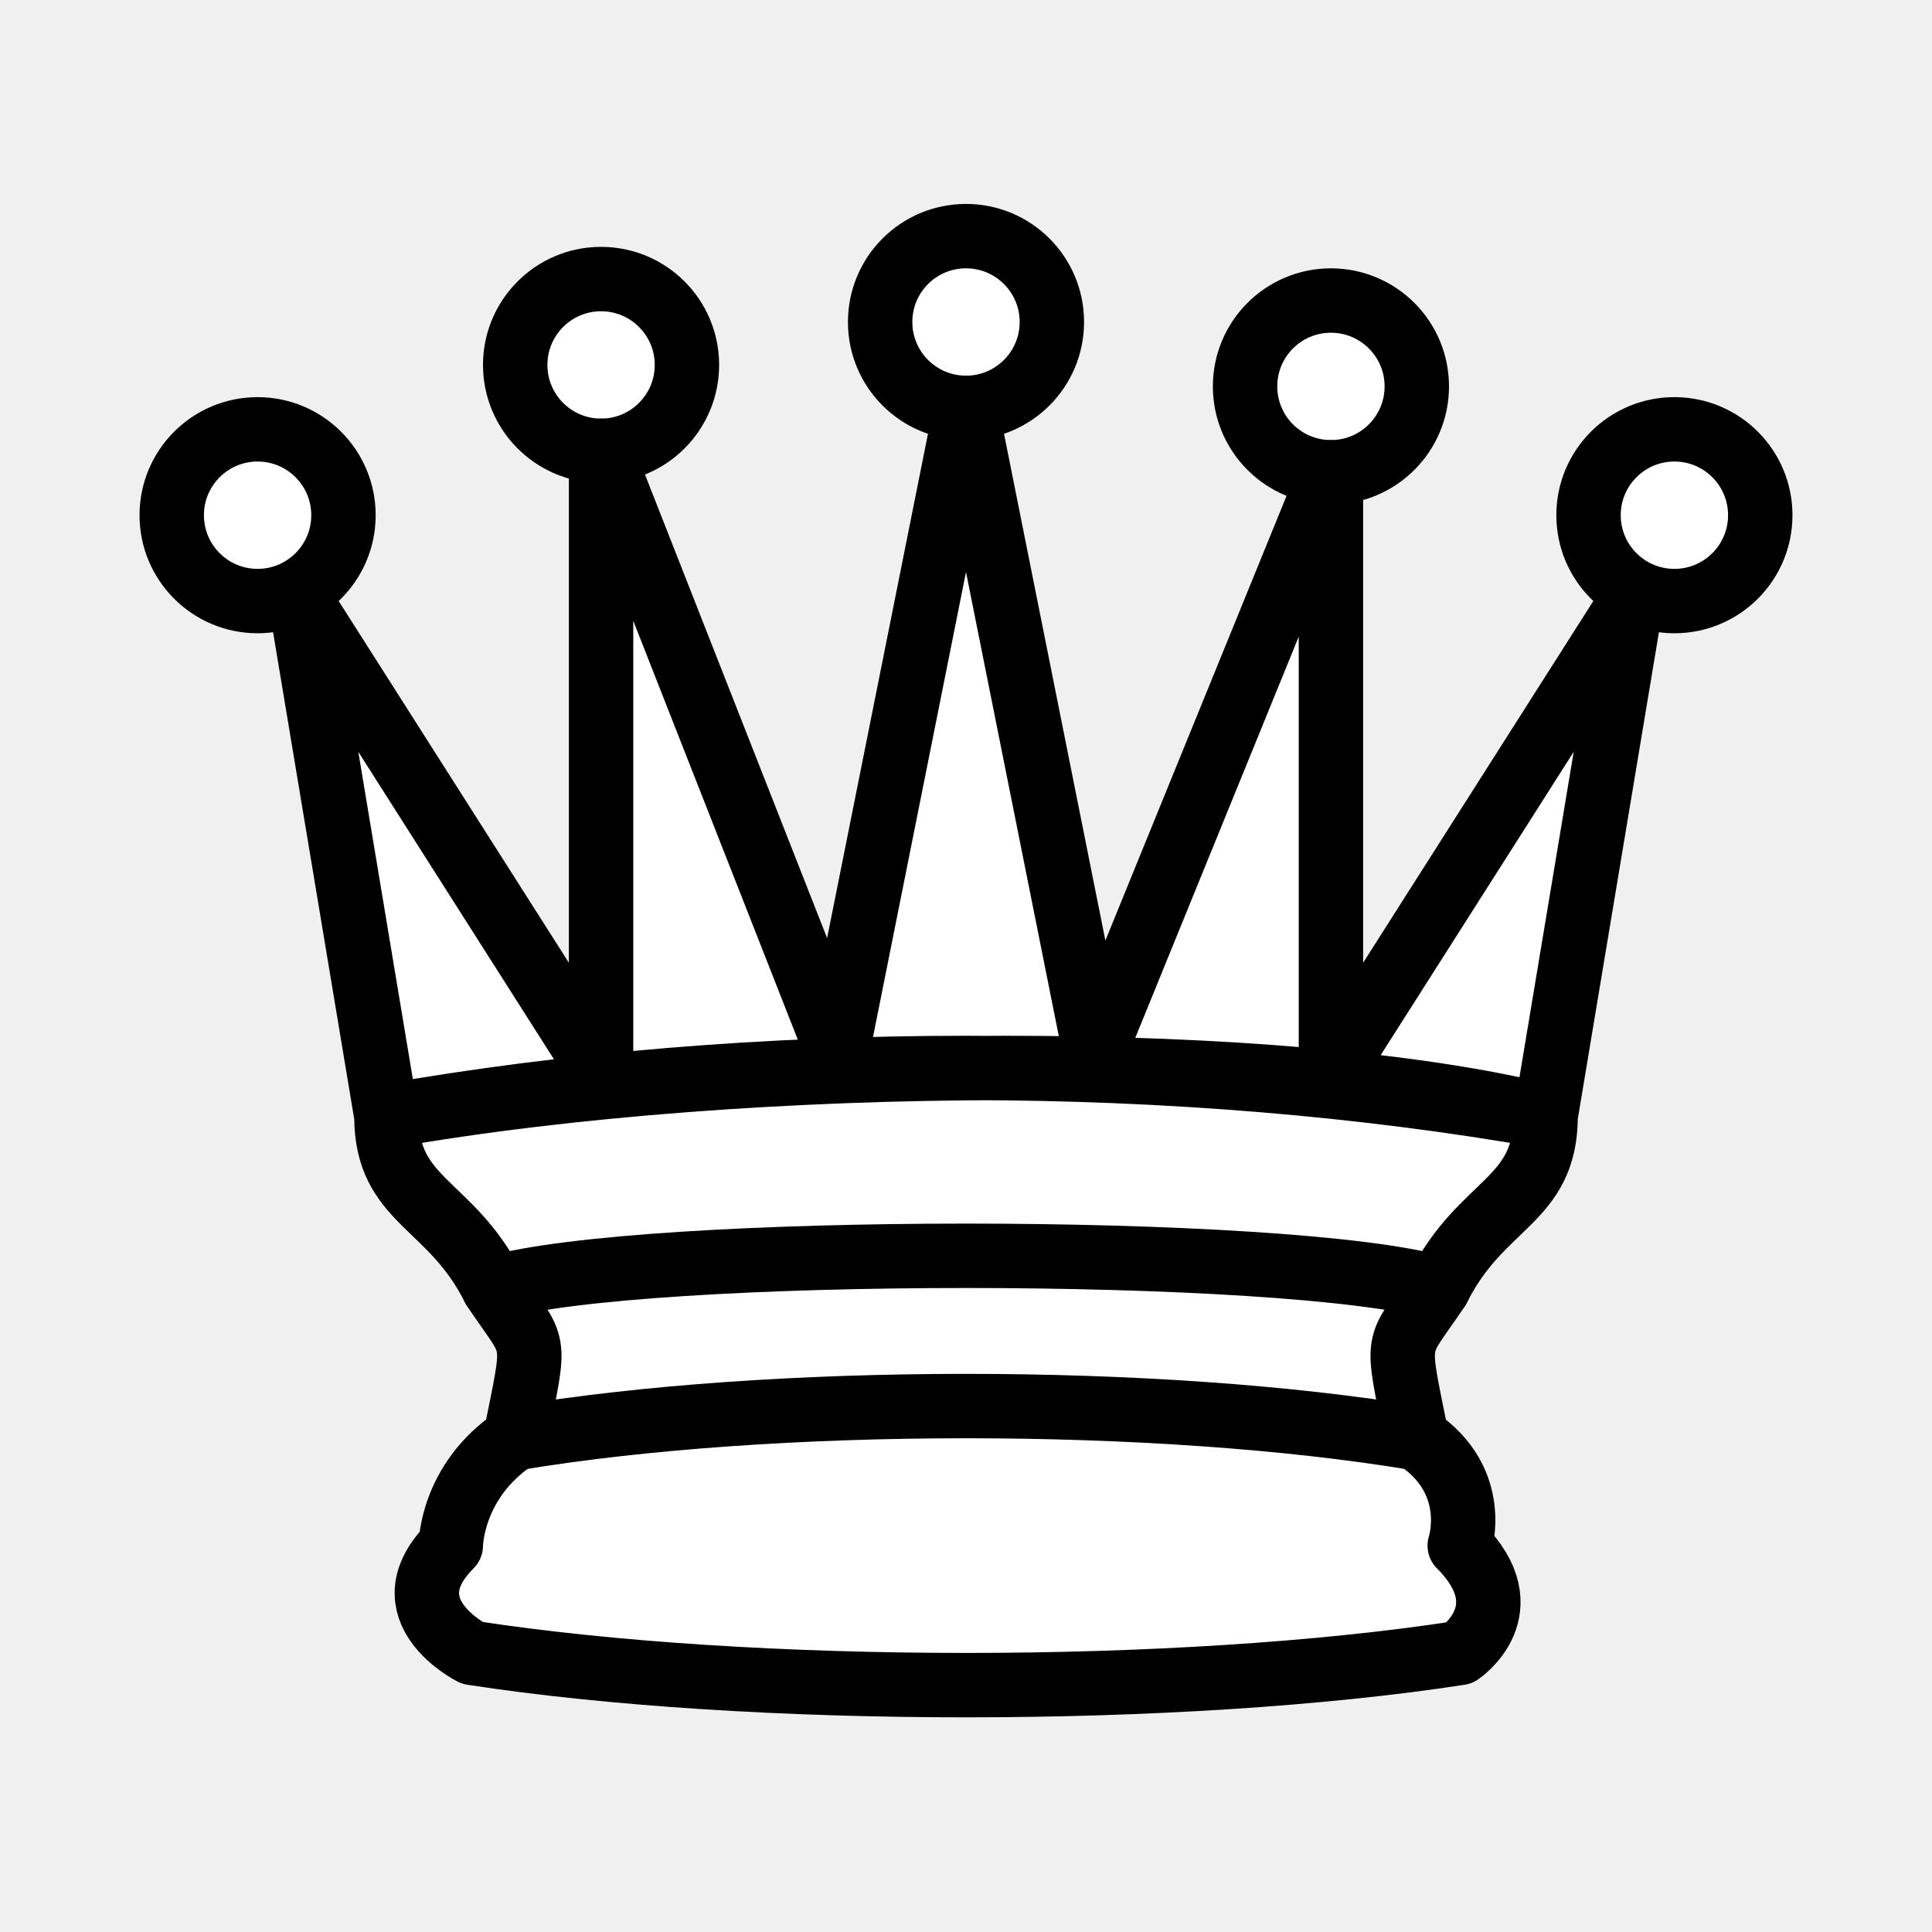
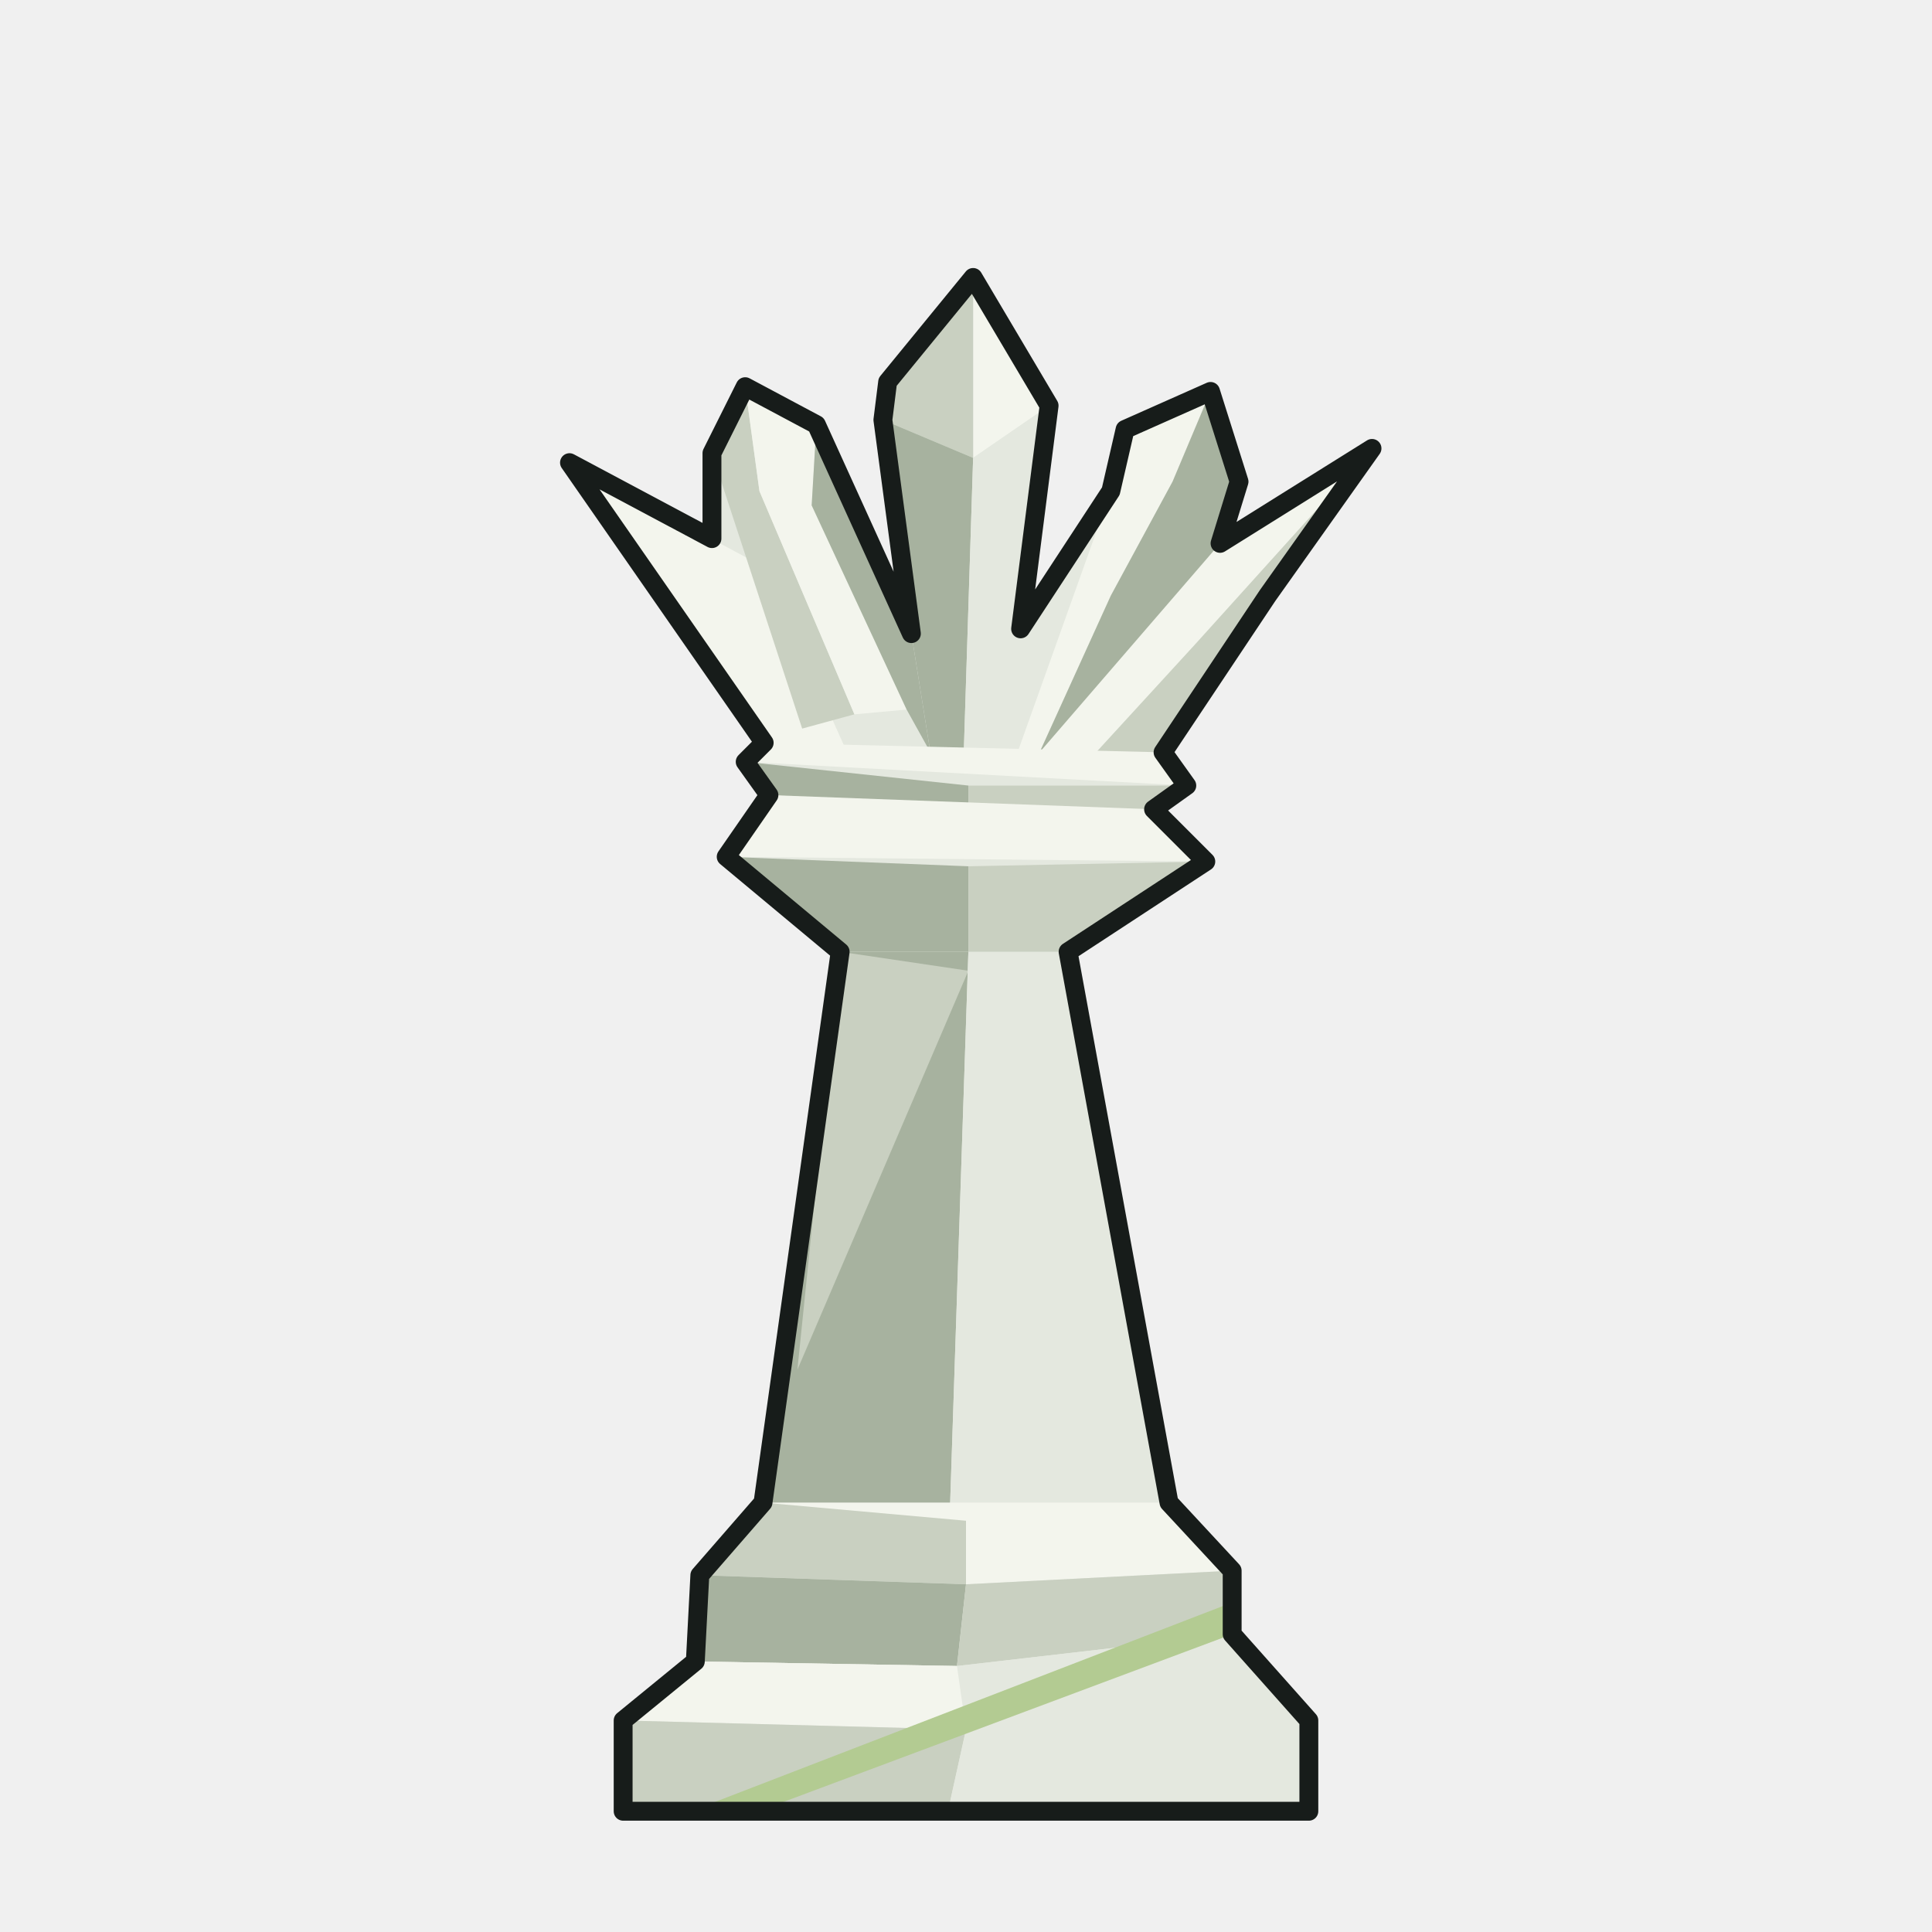
- <svg xmlns="http://www.w3.org/2000/svg" viewBox="0 0 45 45">
-   <g id="white-queen" class="white queen" fill="#fff" fill-rule="evenodd" stroke="#000" stroke-width="1.5" stroke-linecap="round" stroke-linejoin="round">
-     <path d="M8 12a2 2 0 1 1-4 0 2 2 0 1 1 4 0zM24.5 7.5a2 2 0 1 1-4 0 2 2 0 1 1 4 0zM41 12a2 2 0 1 1-4 0 2 2 0 1 1 4 0zM16 8.5a2 2 0 1 1-4 0 2 2 0 1 1 4 0zM33 9a2 2 0 1 1-4 0 2 2 0 1 1 4 0z" />
-     <path d="M9 26c8.5-1.5 21-1.5 27 0l2-12-7 11V11l-5.5 13.5-3-15-3 15-5.5-14V25L7 14l2 12zM9 26c0 2 1.5 2 2.5 4 1 1.5 1 1 .5 3.5-1.5 1-1.5 2.5-1.5 2.5-1.5 1.5.5 2.5.5 2.5 6.5 1 16.5 1 23 0 0 0 1.5-1 0-2.5 0 0 .5-1.5-1-2.5-.5-2.5-.5-2 .5-3.5 1-2 2.5-2 2.5-4-8.5-1.5-18.5-1.5-27 0z" stroke-linecap="butt" />
-     <path d="M11.5 30c3.5-1 18.5-1 22 0M12 33.5c6-1 15-1 21 0" fill="none" />
+ <svg xmlns="http://www.w3.org/2000/svg" viewBox="0 0 128 128" width="128" height="128" role="img" aria-labelledby="title desc" data-piece="wq" data-artwork-version="chisel-1.0">
+   <defs>
+     <clipPath id="silhouette-clip">
+       <path d="M 50.551,99.551 L 55.663,63.056 L 48.112,56.764 L 50.944,52.674 L 49.371,50.472 L 50.629,49.213 L 37.730,30.652 L 47.169,35.685 L 47.169,30.022 L 49.371,25.618 L 54.090,28.135 L 60.382,41.978 L 58.494,27.820 L 58.809,25.303 L 64.472,18.382 L 69.506,26.876 L 67.618,41.663 L 73.596,32.539 L 74.539,28.449 L 80.202,25.933 L 82.090,31.910 L 80.831,36.000 L 90.899,29.708 L 83.978,39.461 L 77.056,49.843 L 78.629,52.045 L 76.427,53.618 L 79.888,57.079 L 70.764,63.056 L 77.449,99.551 L 81.634,104.061 L 81.634,108.272 L 86.715,113.985 L 86.715,120.000 L 41.285,120.000 L 41.285,113.985 L 46.067,110.076 L 46.366,104.362 L 50.551,99.551 Z" />
+     </clipPath>
+   </defs>
+   <path id="body" data-color-role="body" fill="#e4e8df" d="M 50.551,99.551 L 55.663,63.056 L 48.112,56.764 L 50.944,52.674 L 49.371,50.472 L 50.629,49.213 L 37.730,30.652 L 47.169,35.685 L 47.169,30.022 L 49.371,25.618 L 54.090,28.135 L 60.382,41.978 L 58.494,27.820 L 58.809,25.303 L 64.472,18.382 L 69.506,26.876 L 67.618,41.663 L 73.596,32.539 L 74.539,28.449 L 80.202,25.933 L 82.090,31.910 L 80.831,36.000 L 90.899,29.708 L 83.978,39.461 L 77.056,49.843 L 78.629,52.045 L 76.427,53.618 L 79.888,57.079 L 70.764,63.056 L 77.449,99.551 L 81.634,104.061 L 81.634,108.272 L 86.715,113.985 L 86.715,120.000 L 41.285,120.000 L 41.285,113.985 L 46.067,110.076 L 46.366,104.362 L 50.551,99.551 Z" />
+   <g id="facets" clip-path="url(#silhouette-clip)">
+     <path id="facet-00" data-color-role="body-shade" fill="#a7b29f" d="M 55.663,63.056 L 64.157,63.056 L 62.899,101.124 L 50.551,99.551 Z" />
+     <path id="facet-01" data-color-role="body-mid" fill="#c9d0c1" d="M 55.663,63.056 L 64.157,64.315 L 52.831,90.742 Z" />
+     <path id="facet-02" data-color-role="body-body" fill="#e4e8df" d="M 64.157,63.056 L 70.764,63.056 L 77.449,99.551 L 62.899,101.124 Z" />
+     <path id="facet-03" data-color-role="body-shade" fill="#a7b29f" d="M 37.730,30.652 L 47.169,35.685 L 52.202,42.607 L 50.629,49.213 Z" />
+     <path id="facet-04" data-color-role="body-light" fill="#f3f5ed" d="M 37.730,30.652 L 50.629,37.573 L 55.978,49.528 L 50.629,49.213 Z" />
+     <path id="facet-05" data-color-role="body-mid" fill="#c9d0c1" d="M 47.169,30.022 L 49.371,25.618 L 50.315,32.539 L 56.607,47.326 L 53.146,48.270 Z" />
+     <path id="facet-06" data-color-role="body-light" fill="#f3f5ed" d="M 49.371,25.618 L 54.090,28.135 L 53.775,33.483 L 60.067,47.011 L 56.607,47.326 L 50.315,32.539 Z" />
+     <path id="facet-07" data-color-role="body-shade" fill="#a7b29f" d="M 53.775,33.483 L 54.090,28.135 L 60.382,41.978 L 61.640,49.843 L 60.067,47.011 Z" />
+     <path id="facet-08" data-color-role="body-light" fill="#f3f5ed" d="M 64.472,18.382 L 69.506,26.876 L 64.472,30.337 Z" />
+     <path id="facet-09" data-color-role="body-mid" fill="#c9d0c1" d="M 64.472,18.382 L 58.809,25.303 L 58.494,27.820 L 64.472,30.337 Z" />
+     <path id="facet-10" data-color-role="body-shade" fill="#a7b29f" d="M 58.494,27.820 L 64.472,30.337 L 63.843,50.157 L 61.640,49.843 L 60.382,41.978 Z" />
+     <path id="facet-11" data-color-role="body-body" fill="#e4e8df" d="M 64.472,30.337 L 69.506,26.876 L 67.618,41.663 L 67.303,50.157 L 63.843,50.157 Z" />
+     <path id="facet-12" data-color-role="body-light" fill="#f3f5ed" d="M 74.539,28.449 L 80.202,25.933 L 77.685,31.910 L 73.596,39.461 L 68.876,49.843 L 67.303,50.157 L 73.596,32.539 Z" />
+     <path id="facet-13" data-color-role="body-shade" fill="#a7b29f" d="M 80.202,25.933 L 82.090,31.910 L 80.831,36.000 L 73.910,46.697 L 68.876,49.843 L 73.596,39.461 L 77.685,31.910 Z" />
+     <path id="facet-14" data-color-role="body-light" fill="#f3f5ed" d="M 80.831,36.000 L 90.899,29.708 L 79.258,42.607 L 72.337,50.157 L 68.876,49.843 Z" />
+     <path id="facet-15" data-color-role="body-mid" fill="#c9d0c1" d="M 90.899,29.708 L 83.978,39.461 L 77.056,49.843 L 72.337,50.157 L 79.258,42.607 Z" />
+     <path id="facet-16" data-color-role="body-light" fill="#f3f5ed" d="M 50.629,49.213 L 77.056,49.843 L 78.629,52.045 L 49.371,50.472 Z" />
+     <path id="facet-17" data-color-role="body-shade" fill="#a7b29f" d="M 49.371,50.472 L 64.157,52.045 L 64.157,53.618 L 50.944,52.674 Z" />
+     <path id="facet-18" data-color-role="body-mid" fill="#c9d0c1" d="M 64.157,52.045 L 78.629,52.045 L 76.427,53.618 L 64.157,53.618 Z" />
+     <path id="facet-19" data-color-role="body-light" fill="#f3f5ed" d="M 50.944,52.674 L 76.427,53.618 L 79.888,57.079 L 48.112,56.764 Z" />
+     <path id="facet-20" data-color-role="body-shade" fill="#a7b29f" d="M 48.112,56.764 L 64.157,57.393 L 64.157,63.056 L 55.663,63.056 Z" />
+     <path id="facet-21" data-color-role="body-mid" fill="#c9d0c1" d="M 64.157,57.393 L 79.888,57.079 L 70.764,63.056 L 64.157,63.056 Z" />
+     <path id="facet-22" data-color-role="body-light" fill="#f3f5ed" d="M 50.551,99.551 L 77.449,99.551 L 81.634,104.061 L 64.000,104.964 L 46.366,104.362 Z" />
+     <path id="facet-23" data-color-role="body-mid" fill="#c9d0c1" d="M 50.551,99.551 L 64.000,100.753 L 64.000,104.964 L 46.366,104.362 Z" />
+     <path id="facet-24" data-color-role="body-shade" fill="#a7b29f" d="M 46.366,104.362 L 64.000,104.964 L 63.402,110.377 L 46.067,110.076 Z" />
+     <path id="facet-25" data-color-role="body-mid" fill="#c9d0c1" d="M 64.000,104.964 L 81.634,104.061 L 81.634,108.272 L 63.402,110.377 Z" />
+     <path id="facet-26" data-color-role="body-body" fill="#e4e8df" d="M 46.067,110.076 L 63.402,110.377 L 81.634,108.272 L 86.715,113.985 L 64.000,114.587 L 41.285,113.985 Z" />
+     <path id="facet-27" data-color-role="body-light" fill="#f3f5ed" d="M 46.067,110.076 L 63.402,110.377 L 64.000,114.587 L 41.285,113.985 Z" />
+     <path id="facet-28" data-color-role="body-mid" fill="#c9d0c1" d="M 41.285,113.985 L 64.000,114.587 L 62.804,120.000 L 41.285,120.000 Z" />
+     <path id="facet-29" data-color-role="body-body" fill="#e4e8df" d="M 64.000,114.587 L 86.715,113.985 L 86.715,120.000 L 62.804,120.000 Z" />
  </g>
+   <g id="accent" data-color-role="accent" fill="#b3cb92" clip-path="url(#silhouette-clip)">
+     <path id="diagonal-inlay" d="M 45.769,120.000 L 50.252,120.000 L 81.634,108.272 L 81.634,106.167 Z" />
+   </g>
+   <path id="outline" data-color-role="outline" d="M 50.551,99.551 L 55.663,63.056 L 48.112,56.764 L 50.944,52.674 L 49.371,50.472 L 50.629,49.213 L 37.730,30.652 L 47.169,35.685 L 47.169,30.022 L 49.371,25.618 L 54.090,28.135 L 60.382,41.978 L 58.494,27.820 L 58.809,25.303 L 64.472,18.382 L 69.506,26.876 L 67.618,41.663 L 73.596,32.539 L 74.539,28.449 L 80.202,25.933 L 82.090,31.910 L 80.831,36.000 L 90.899,29.708 L 83.978,39.461 L 77.056,49.843 L 78.629,52.045 L 76.427,53.618 L 79.888,57.079 L 70.764,63.056 L 77.449,99.551 L 81.634,104.061 L 81.634,108.272 L 86.715,113.985 L 86.715,120.000 L 41.285,120.000 L 41.285,113.985 L 46.067,110.076 L 46.366,104.362 L 50.551,99.551 Z" fill="none" stroke="#171c1a" stroke-width="1.25" stroke-linejoin="round" />
</svg>
